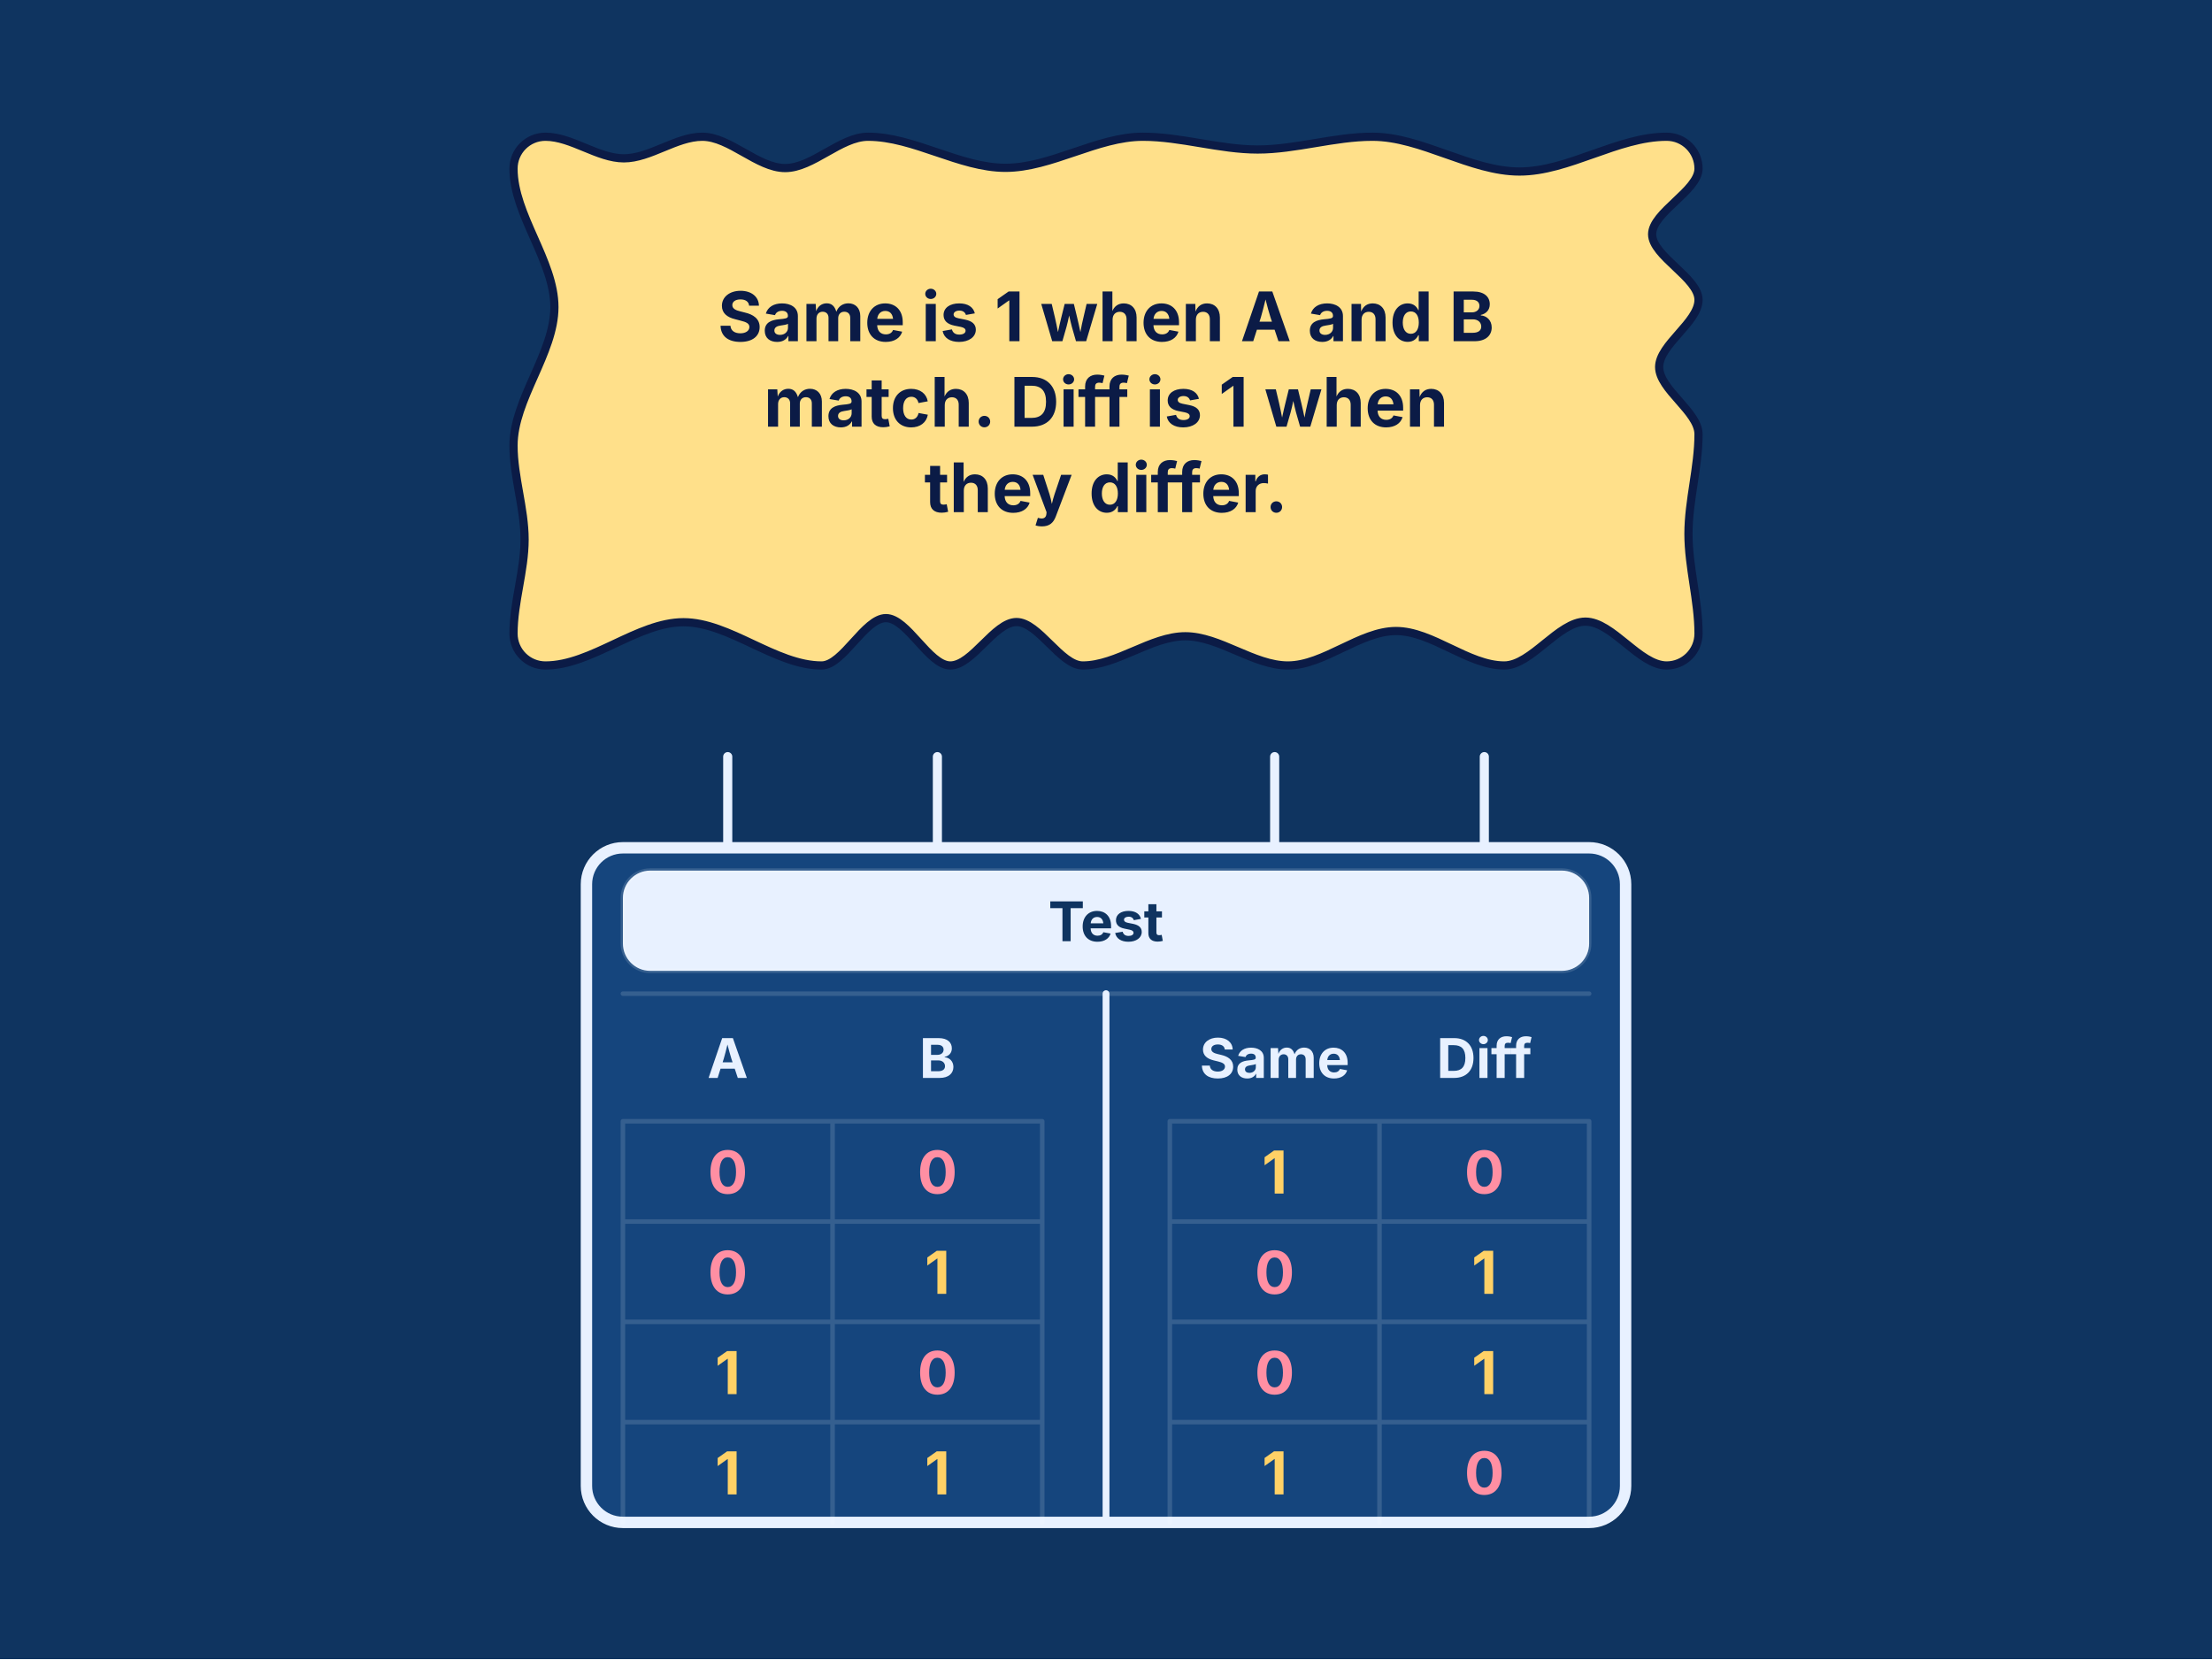
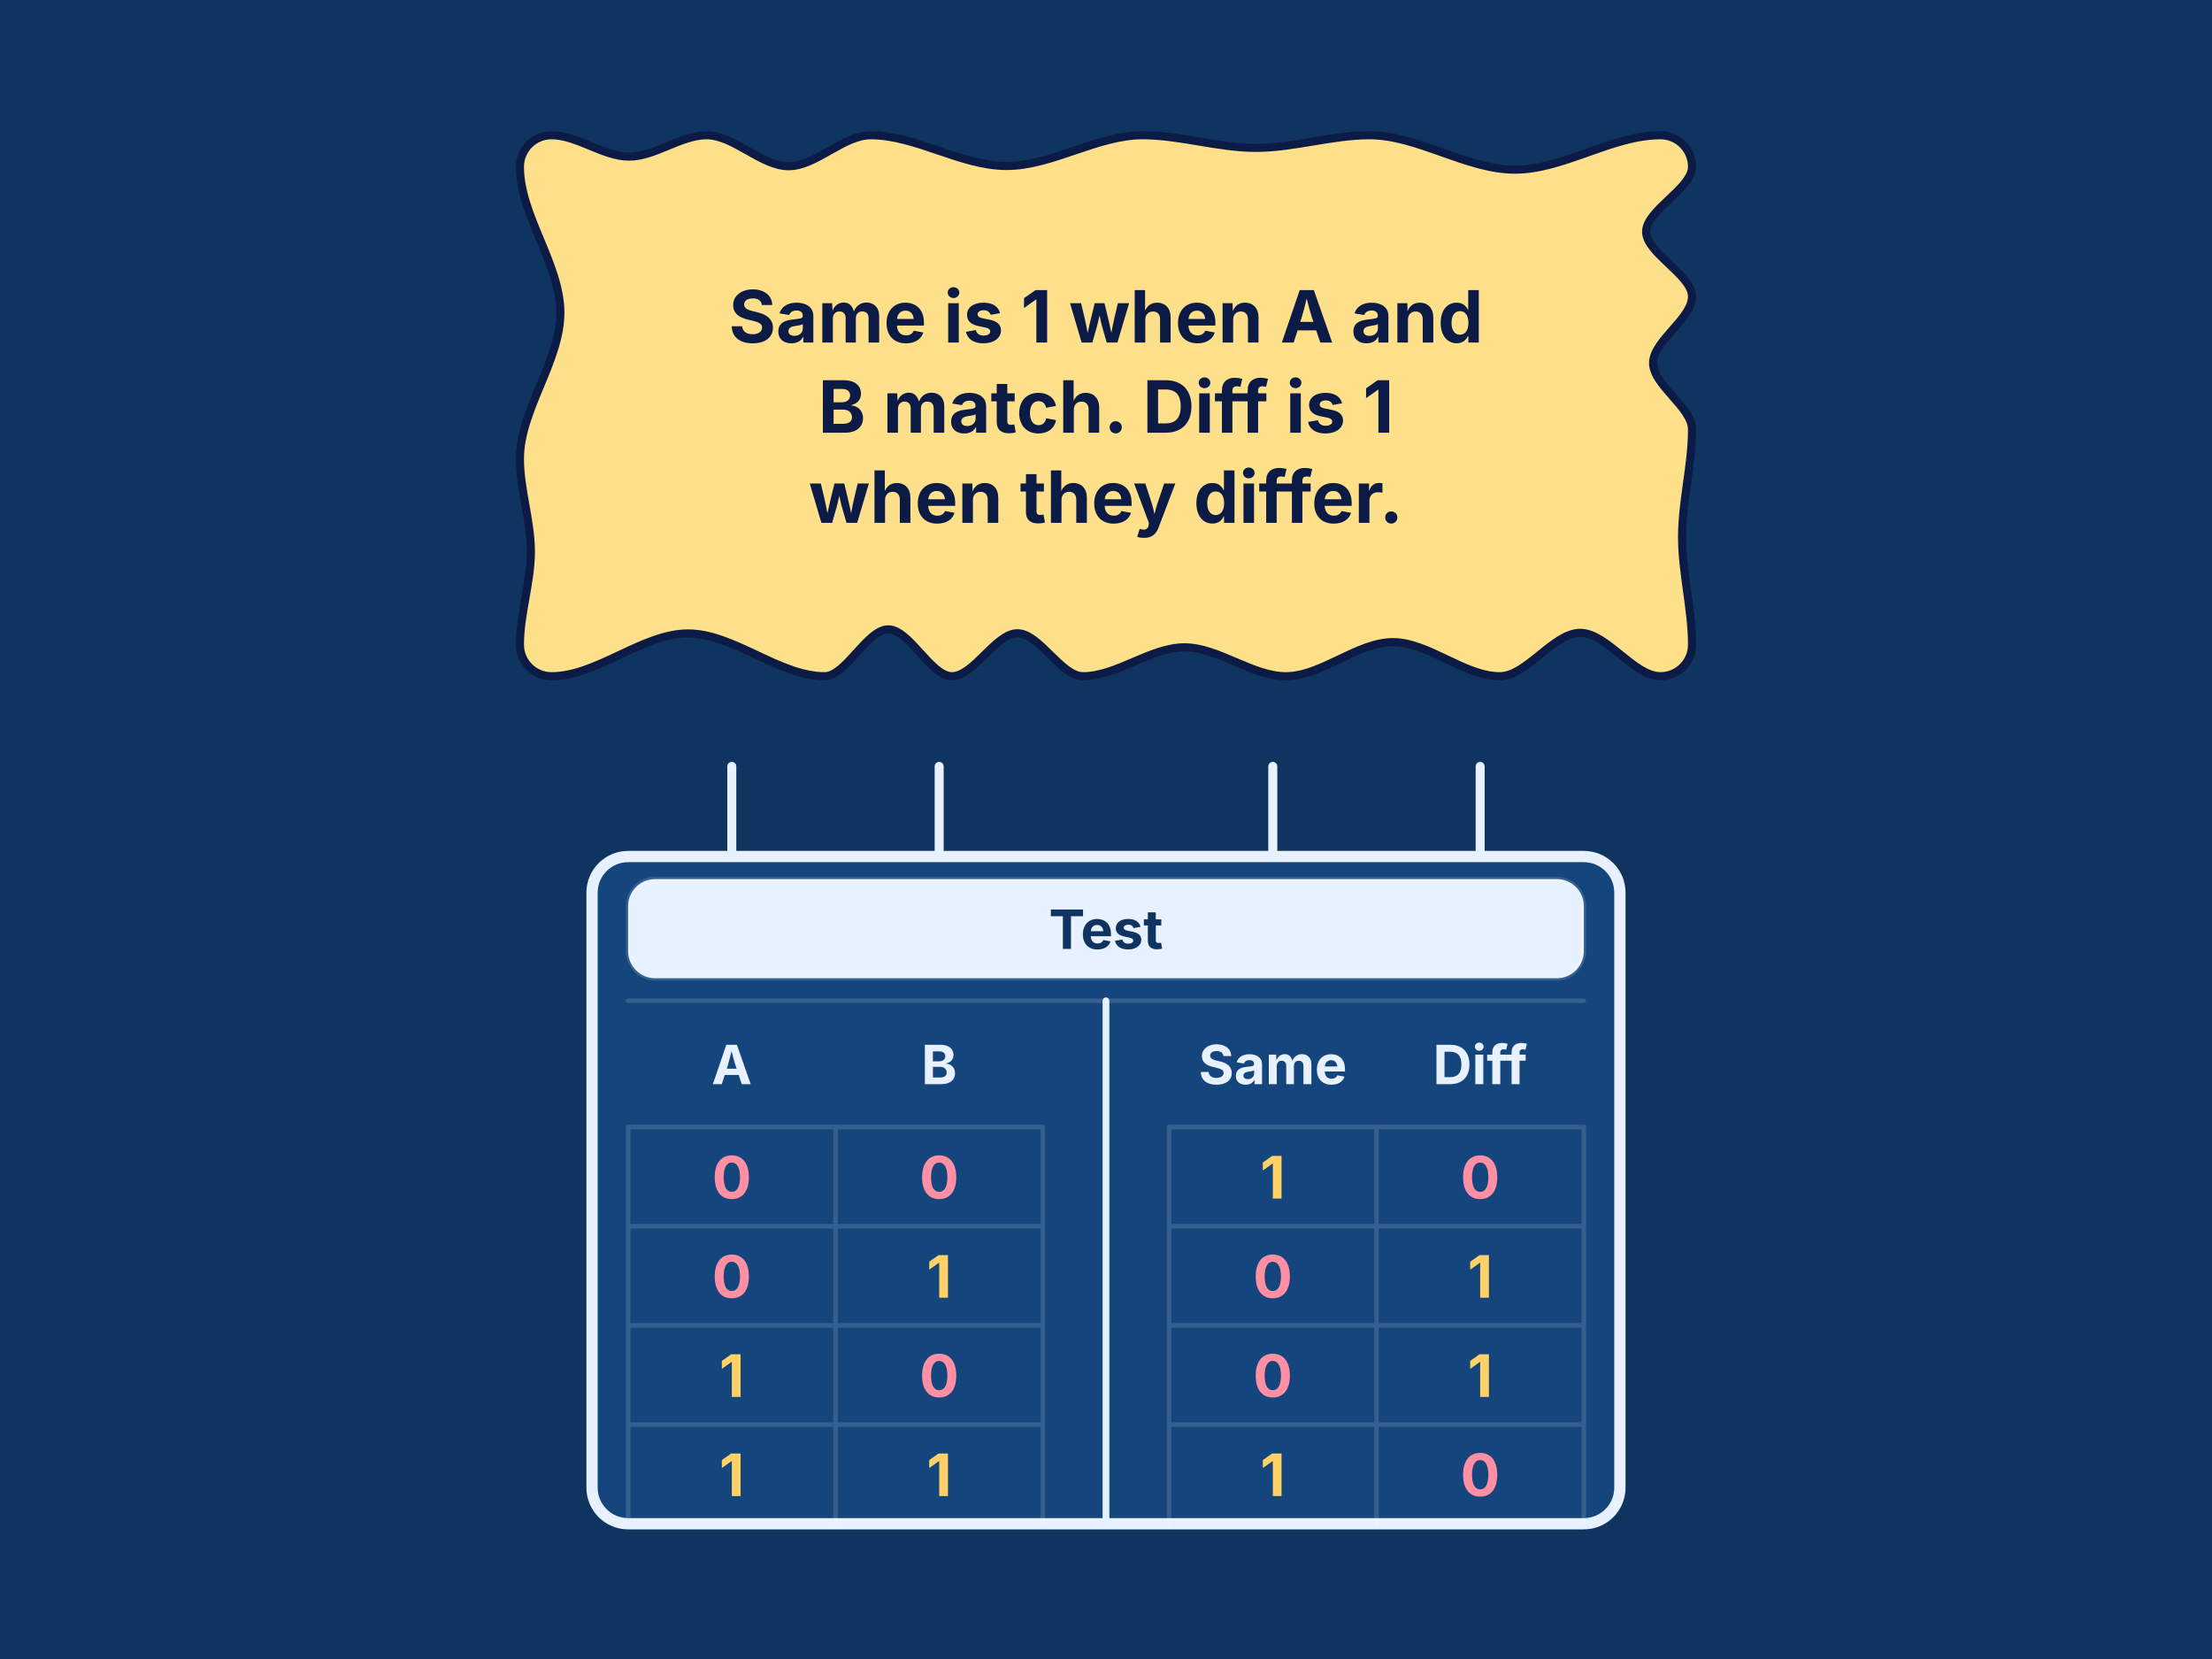
- <svg xmlns="http://www.w3.org/2000/svg" viewBox="-128.67 -186 485.33 364" width="485.33" height="364" font-family="Inter, 'Segoe UI', system-ui, -apple-system, sans-serif" stroke-linejoin="round" stroke-linecap="round">
-   <rect x="-128.67" y="-186" width="485.33" height="364" fill="#0f3460" />
+ <svg xmlns="http://www.w3.org/2000/svg" viewBox="-131.33 -190 490.67 368" width="490.67" height="368" font-family="Inter, 'Segoe UI', system-ui, -apple-system, sans-serif" stroke-linejoin="round" stroke-linecap="round">
+   <rect x="-131.33" y="-190" width="490.67" height="368" fill="#0f3460" />
  <g transform="matrix(1 0 0 1 0 0)">
    <path d="M8 0H220A8 8 0 0 1 228 8V140A8 8 0 0 1 220 148H8A8 8 0 0 1 0 140V8A8 8 0 0 1 8 0Z" fill="#15457d" stroke="#e8f1ff" stroke-width="2.5" />
    <path d="M31 0V-20M77 0V-20M151 0V-20M197 0V-20" fill="none" stroke="#e8f1ff" stroke-width="2" />
    <text x="31" y="71" font-size="13" font-weight="700" fill="#ff8fa3" text-anchor="middle" dominant-baseline="middle">0</text>
    <text x="77" y="71" font-size="13" font-weight="700" fill="#ff8fa3" text-anchor="middle" dominant-baseline="middle">0</text>
    <text x="151" y="71" font-size="13" font-weight="700" fill="#ffd166" text-anchor="middle" dominant-baseline="middle">1</text>
    <text x="197" y="71" font-size="13" font-weight="700" fill="#ff8fa3" text-anchor="middle" dominant-baseline="middle">0</text>
    <text x="31" y="93" font-size="13" font-weight="700" fill="#ff8fa3" text-anchor="middle" dominant-baseline="middle">0</text>
    <text x="77" y="93" font-size="13" font-weight="700" fill="#ffd166" text-anchor="middle" dominant-baseline="middle">1</text>
    <text x="151" y="93" font-size="13" font-weight="700" fill="#ff8fa3" text-anchor="middle" dominant-baseline="middle">0</text>
    <text x="197" y="93" font-size="13" font-weight="700" fill="#ffd166" text-anchor="middle" dominant-baseline="middle">1</text>
    <text x="31" y="115" font-size="13" font-weight="700" fill="#ffd166" text-anchor="middle" dominant-baseline="middle">1</text>
    <text x="77" y="115" font-size="13" font-weight="700" fill="#ff8fa3" text-anchor="middle" dominant-baseline="middle">0</text>
    <text x="151" y="115" font-size="13" font-weight="700" fill="#ff8fa3" text-anchor="middle" dominant-baseline="middle">0</text>
    <text x="197" y="115" font-size="13" font-weight="700" fill="#ffd166" text-anchor="middle" dominant-baseline="middle">1</text>
    <text x="31" y="137" font-size="13" font-weight="700" fill="#ffd166" text-anchor="middle" dominant-baseline="middle">1</text>
    <text x="77" y="137" font-size="13" font-weight="700" fill="#ffd166" text-anchor="middle" dominant-baseline="middle">1</text>
    <text x="151" y="137" font-size="13" font-weight="700" fill="#ffd166" text-anchor="middle" dominant-baseline="middle">1</text>
    <text x="197" y="137" font-size="13" font-weight="700" fill="#ff8fa3" text-anchor="middle" dominant-baseline="middle">0</text>
    <path d="M8 32H220M8 60H100M8 82H100M8 104H100M8 126H100M8 60V148M100 60V148M128 60H220M128 82H220M128 104H220M128 126H220M128 60V148M220 60V148M54 60V148M174 60V148M114 32V148" fill="none" stroke="rgba(255,255,255,0.14)" stroke-width="1" />
    <path d="M114 32V148" fill="none" stroke="#e8f1ff" stroke-width="1.5" />
    <text x="31" y="46" font-size="12" font-weight="700" fill="#e8f1ff" text-anchor="middle" dominant-baseline="middle">A</text>
    <text x="77" y="46" font-size="12" font-weight="700" fill="#e8f1ff" text-anchor="middle" dominant-baseline="middle">B</text>
    <text x="151" y="46" font-size="12" font-weight="700" fill="#e8f1ff" text-anchor="middle" dominant-baseline="middle">Same</text>
    <text x="197" y="46" font-size="12" font-weight="700" fill="#e8f1ff" text-anchor="middle" dominant-baseline="middle">Diff</text>
    <path d="M14 5H214A6 6 0 0 1 220 11V21A6 6 0 0 1 214 27H14A6 6 0 0 1 8 21V11A6 6 0 0 1 14 5Z" fill="#e8f1ff" stroke="rgba(255,255,255,0.14)" stroke-width="1" />
    <text x="114" y="16" font-size="12" font-weight="700" fill="#0f3460" text-anchor="middle" dominant-baseline="middle">Test</text>
  </g>
-   <g transform="matrix(1 0 0 1 -16 -156)">
-     <path d="M7 0C12.74 0 18.47 4.74 24.21 4.74C29.94 4.74 35.68 0 41.41 0C47.48 0 53.54 6.87 59.6 6.87C65.66 6.87 71.72 0 77.79 0C87.83 0 97.88 6.82 107.93 6.82C117.98 6.82 128.03 0 138.08 0C146.48 0 154.87 2.8 163.26 2.8C171.66 2.8 180.05 0 188.45 0C199.2 0 209.96 7.63 220.72 7.63C231.48 7.63 242.24 0 253 0C256.87 0 260 3.13 260 7C260 11.8 249.82 16.59 249.82 21.39C249.82 26.19 260 30.98 260 35.78C260 40.69 251.36 45.61 251.36 50.52C251.36 55.44 260 60.35 260 65.26C260 72.55 257.79 79.84 257.79 87.13C257.79 94.42 260 101.71 260 109C260 112.87 256.87 116 253 116C247.06 116 241.12 106.38 235.19 106.38C229.25 106.38 223.31 116 217.37 116C209.46 116 201.55 108.44 193.63 108.44C185.72 108.44 177.81 116 169.9 116C162.4 116 154.9 109.59 147.4 109.59C139.89 109.59 132.39 116 124.89 116C120.05 116 115.21 106.47 110.36 106.47C105.52 106.47 100.68 116 95.84 116C91.13 116 86.42 105.61 81.71 105.61C77 105.61 72.3 116 67.59 116C57.49 116 47.39 106.51 37.29 106.51C27.2 106.51 17.1 116 7 116C3.13 116 0 112.87 0 109C0 102.12 2.43 95.25 2.43 88.37C2.43 81.5 0 74.62 0 67.75C0 57.62 8.97 47.5 8.97 37.37C8.97 27.25 0 17.12 0 7C0 3.13 3.13 0 7 0Z" fill="#ffe08a" stroke="#0b1b46" stroke-width="1.8" />
-     <text x="130" y="39.25" font-size="15" font-weight="700" fill="#0b1b46" text-anchor="middle" dominant-baseline="middle">Same is 1 when A and B</text>
-     <text x="130" y="58" font-size="15" font-weight="700" fill="#0b1b46" text-anchor="middle" dominant-baseline="middle">match. Diff is 1 when</text>
-     <text x="130" y="76.75" font-size="15" font-weight="700" fill="#0b1b46" text-anchor="middle" dominant-baseline="middle">they differ.</text>
+   <g transform="matrix(1 0 0 1 -16 -160)">
+     <path d="M7 0C12.74 0 18.47 4.74 24.21 4.74C29.94 4.74 35.68 0 41.41 0C47.48 0 53.54 6.87 59.6 6.87C65.66 6.87 71.72 0 77.79 0C87.83 0 97.88 6.82 107.93 6.82C117.98 6.82 128.03 0 138.08 0C146.48 0 154.87 2.8 163.26 2.8C171.66 2.8 180.05 0 188.45 0C199.2 0 209.96 7.63 220.72 7.63C231.48 7.63 242.24 0 253 0C256.87 0 260 3.13 260 7C260 11.8 249.82 16.59 249.82 21.39C249.82 26.19 260 30.98 260 35.78C260 40.69 251.36 45.61 251.36 50.52C251.36 55.44 260 60.35 260 65.26C260 73.22 257.79 81.18 257.79 89.13C257.79 97.09 260 105.04 260 113C260 116.87 256.87 120 253 120C247.06 120 241.12 110.38 235.19 110.38C229.25 110.38 223.31 120 217.37 120C209.46 120 201.55 112.44 193.63 112.44C185.72 112.44 177.81 120 169.9 120C162.4 120 154.9 113.59 147.4 113.59C139.89 113.59 132.39 120 124.89 120C120.05 120 115.21 110.47 110.36 110.47C105.52 110.47 100.68 120 95.84 120C91.13 120 86.42 109.61 81.71 109.61C77 109.61 72.3 120 67.59 120C57.49 120 47.39 110.51 37.29 110.51C27.2 110.51 17.1 120 7 120C3.13 120 0 116.87 0 113C0 106.12 2.43 99.25 2.43 92.37C2.43 85.5 0 78.62 0 71.75C0 60.96 8.97 50.17 8.97 39.37C8.97 28.58 0 17.79 0 7C0 3.13 3.13 0 7 0Z" fill="#ffe08a" stroke="#0b1b46" stroke-width="1.8" />
+     <text x="130" y="40" font-size="16" font-weight="700" fill="#0b1b46" text-anchor="middle" dominant-baseline="middle">Same is 1 when A and</text>
+     <text x="130" y="60" font-size="16" font-weight="700" fill="#0b1b46" text-anchor="middle" dominant-baseline="middle">B match. Diff is 1</text>
+     <text x="130" y="80" font-size="16" font-weight="700" fill="#0b1b46" text-anchor="middle" dominant-baseline="middle">when they differ.</text>
  </g>
</svg>
